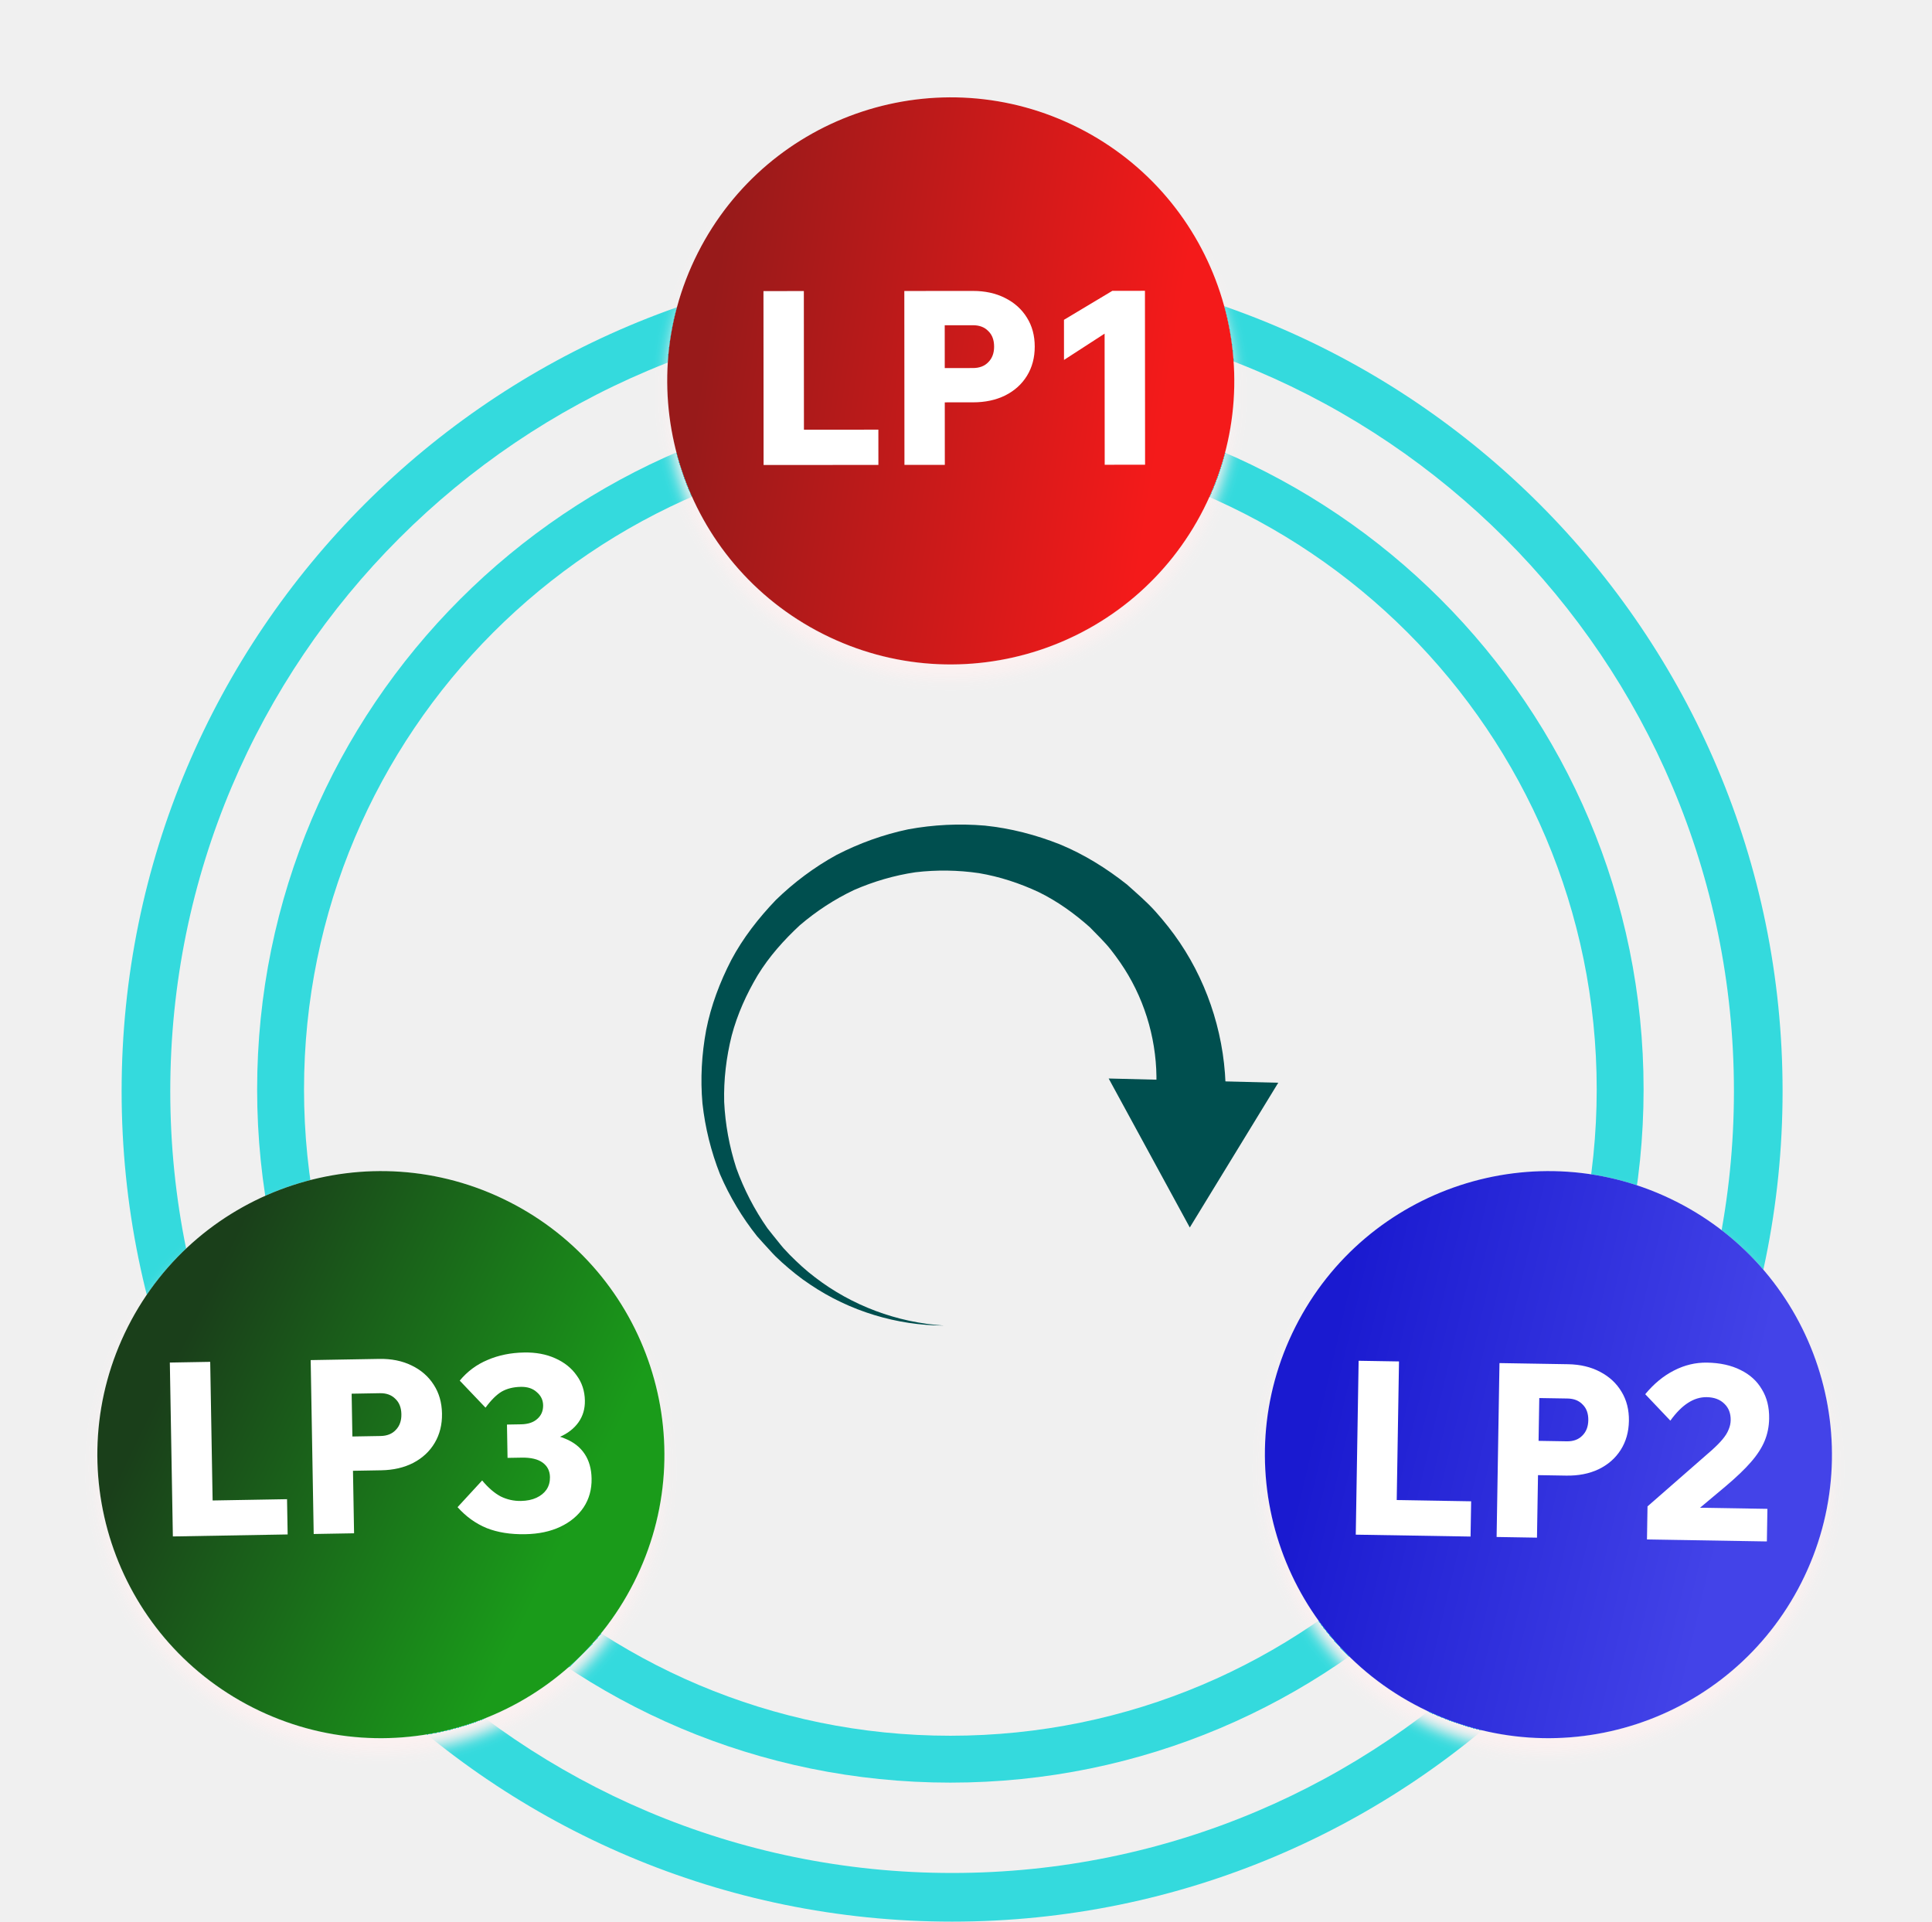
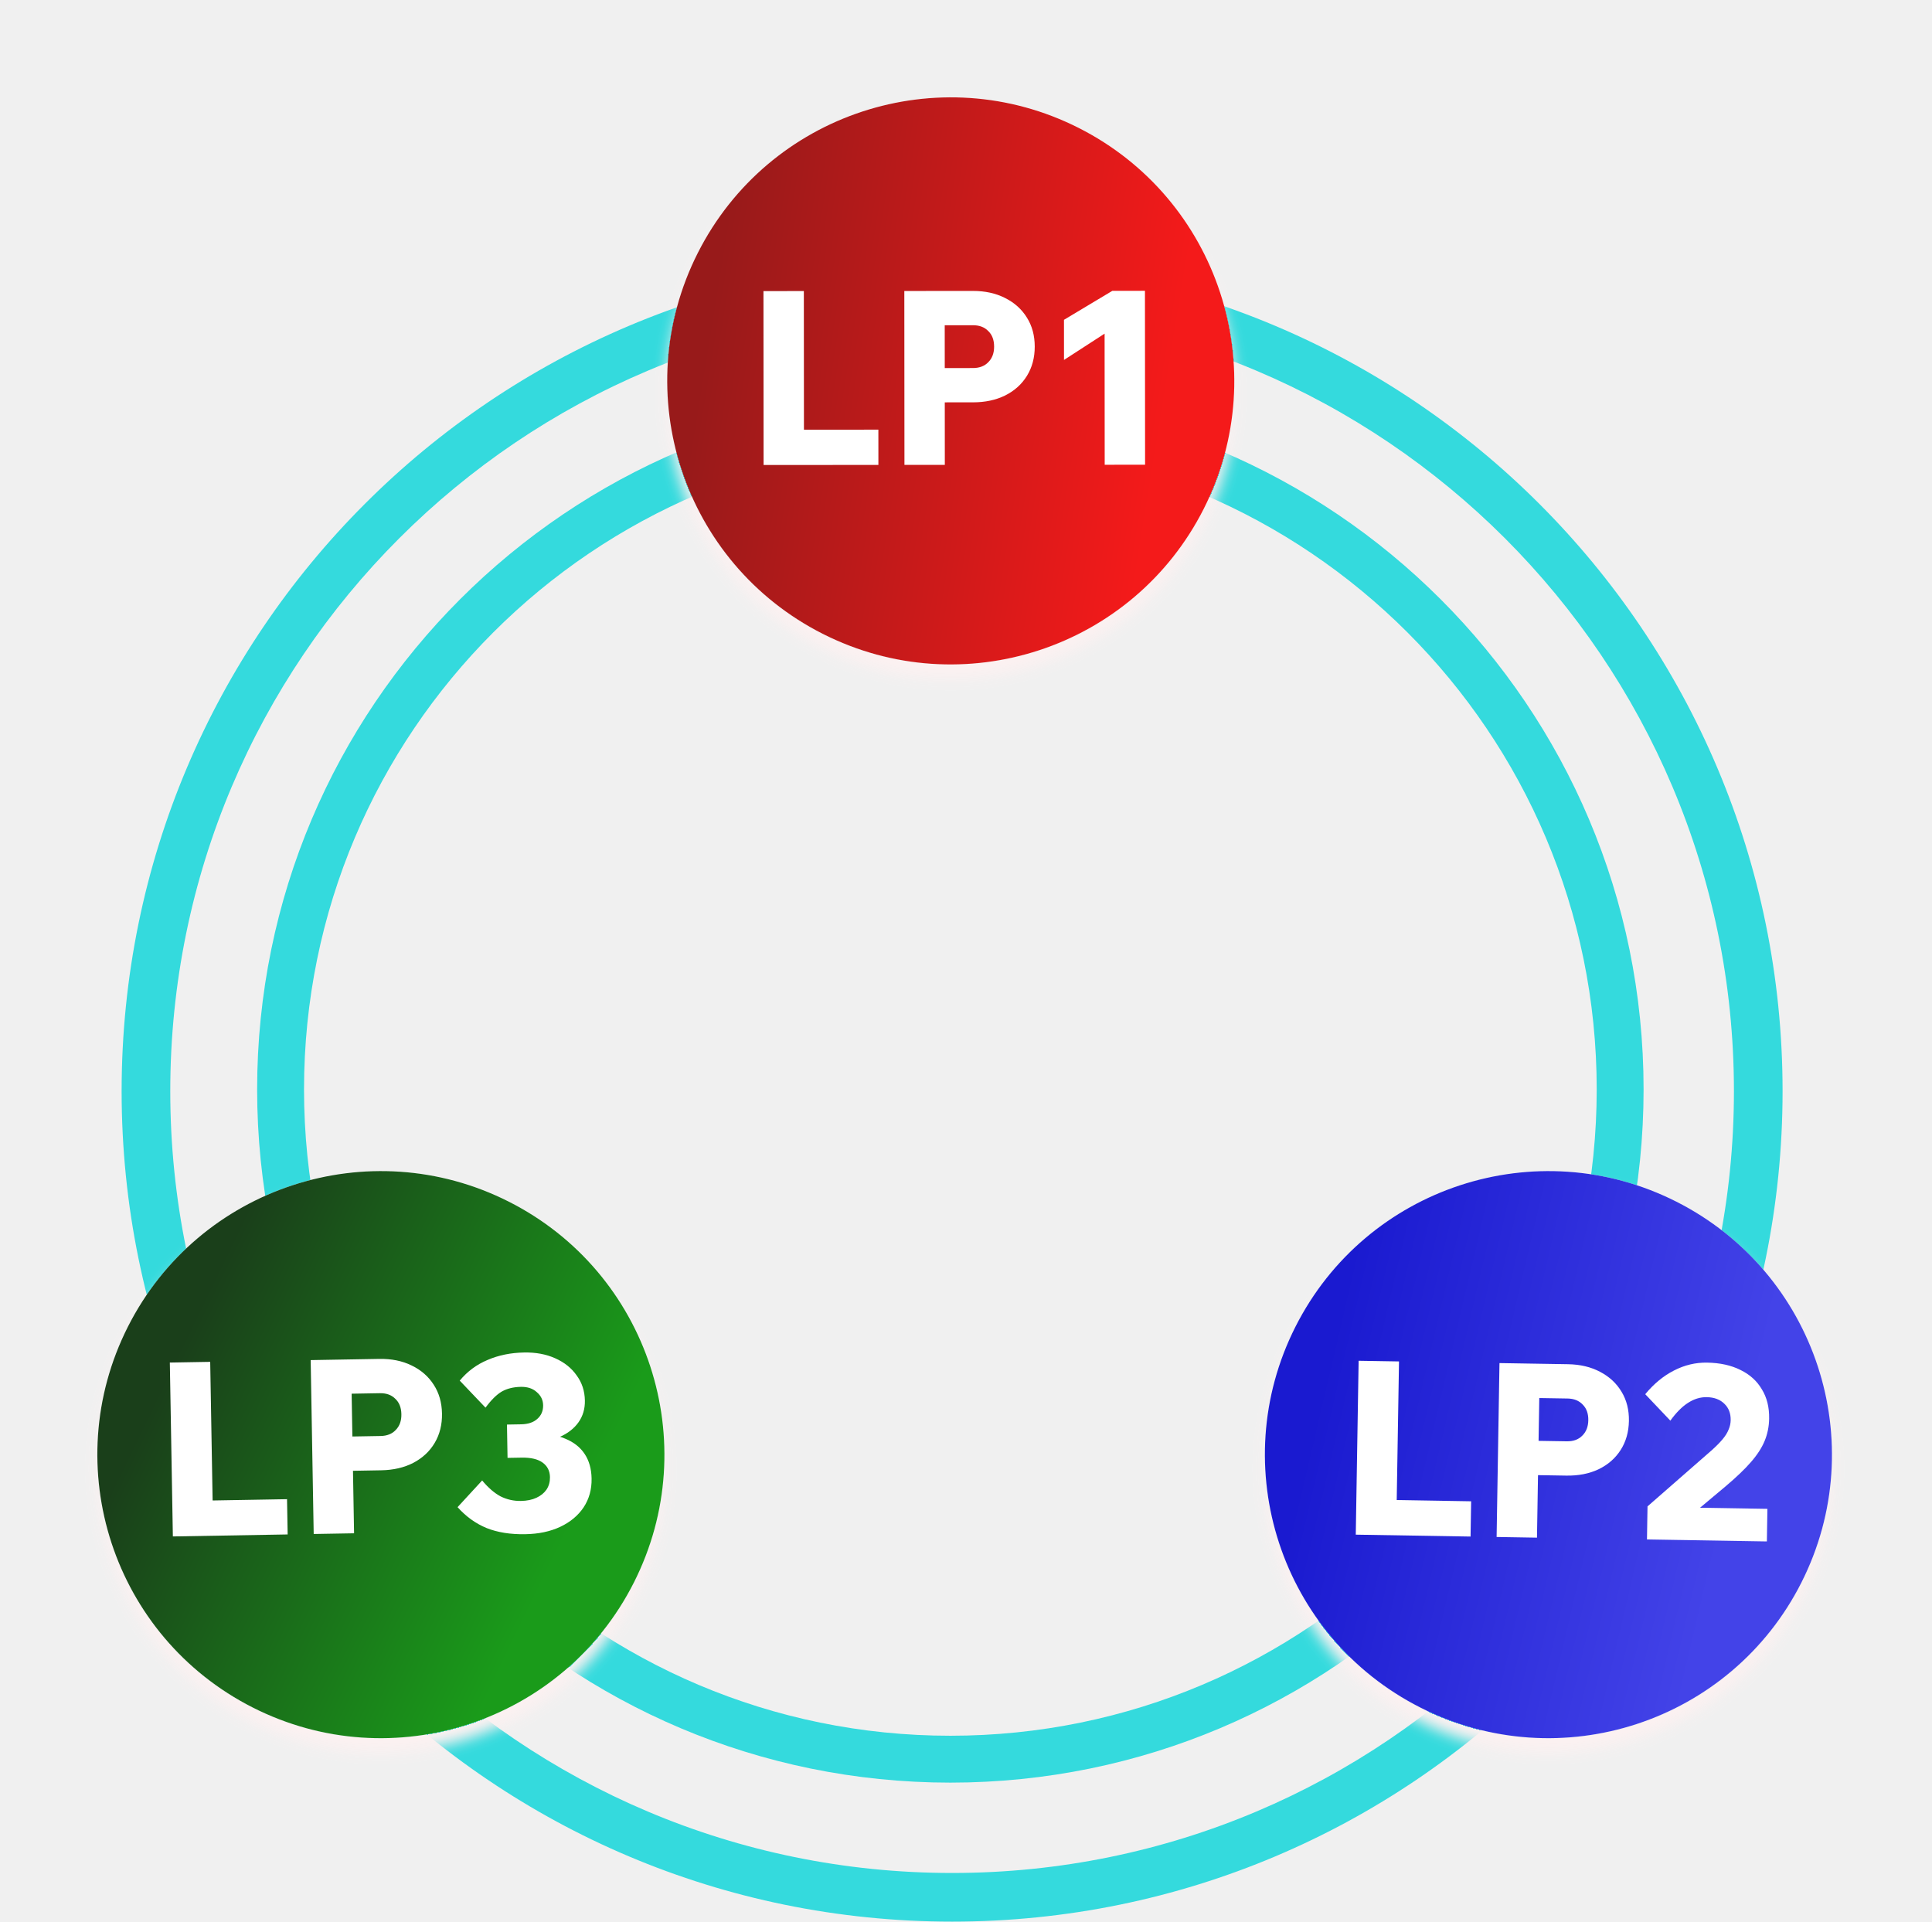
<svg xmlns="http://www.w3.org/2000/svg" width="556" height="553" viewBox="0 0 556 553" fill="none">
-   <path d="M352.745 314.657C352.734 299.212 348.062 283.907 339.547 271.277C337.425 268.117 335.051 265.147 332.535 262.324C330.01 259.504 327.117 257.057 324.323 254.541C318.408 249.863 311.979 245.859 305.046 242.996C298.089 240.23 290.82 238.356 283.435 237.593C276.038 236.96 268.615 237.326 261.376 238.66C254.165 240.179 247.224 242.687 240.735 246.036C234.325 249.557 228.473 253.946 223.289 258.986C218.293 264.207 213.821 269.924 210.447 276.279C207.156 282.654 204.616 289.393 203.233 296.383C201.933 303.378 201.533 310.495 202.156 317.526C202.925 324.543 204.633 331.398 207.2 337.905C209.965 344.341 213.565 350.346 217.884 355.769C219.023 357.075 220.212 358.337 221.37 359.617C221.961 360.246 222.515 360.91 223.137 361.507L225.021 363.281C227.594 365.575 230.261 367.763 233.135 369.651C244.527 377.348 258.122 381.442 271.616 381.464C258.144 380.606 245.092 375.698 234.597 367.615C231.944 365.63 229.52 363.367 227.2 361.031L225.508 359.229C224.952 358.623 224.464 357.955 223.939 357.321C222.913 356.034 221.861 354.773 220.862 353.476C217.098 348.088 214.088 342.255 211.889 336.136C209.887 329.944 208.718 323.542 208.407 317.108C208.243 310.659 209.018 304.25 210.559 298.066C212.185 291.887 214.832 286.061 218.054 280.645C221.358 275.251 225.587 270.532 230.166 266.278C234.934 262.204 240.169 258.778 245.765 256.128C251.444 253.649 257.39 251.917 263.461 251.014C269.561 250.296 275.701 250.387 281.713 251.267C287.713 252.276 293.489 254.184 298.922 256.727C304.328 259.367 309.205 262.891 313.643 266.839C315.705 268.995 317.878 271.019 319.715 273.357C321.536 275.694 323.238 278.11 324.721 280.652C330.67 290.804 333.422 302.63 332.703 314.154L352.745 314.657Z" fill="#004F4F" />
-   <path d="M342.403 353.243L367.861 311.589L319.057 310.369L342.403 353.243Z" fill="#004F4F" />
  <path d="M274 75C405.996 75 513 182.004 513 314C513 445.996 405.996 553 274 553C142.004 553 35 445.996 35 314C35 182.004 142.004 75 274 75ZM274 89C149.736 89 49 189.736 49 314C49 438.264 149.736 539 274 539C398.264 539 499 438.264 499 314C499 189.736 398.264 89 274 89Z" fill="#34DADD" />
  <path d="M273.5 114C383.681 114 473 203.319 473 313.5C473 423.681 383.681 513 273.5 513C163.319 513 74 423.681 74 313.5C74 203.319 163.319 114 273.5 114ZM273.5 127.493C170.771 127.493 87.493 210.771 87.493 313.5C87.493 416.229 170.771 499.508 273.5 499.508C376.229 499.508 459.508 416.229 459.508 313.5C459.508 210.771 376.229 127.493 273.5 127.493Z" fill="#34DADD" />
-   <g filter="url(#filter0_d_126_16)">
+   <g filter="url(#filter0_d_127_37)">
    <circle cx="273.613" cy="109.612" r="81.58" transform="rotate(-63.1794 273.613 109.612)" fill="#FDFDFD" />
  </g>
-   <g filter="url(#filter1_d_126_16)">
+   <g filter="url(#filter1_d_127_37)">
    <circle cx="109.613" cy="418.612" r="81.58" transform="rotate(-63.1794 109.613 418.612)" fill="#FDFDFD" />
  </g>
-   <g filter="url(#filter2_d_126_16)">
+   <g filter="url(#filter2_d_127_37)">
    <circle cx="445.613" cy="418.612" r="81.58" transform="rotate(-63.1794 445.613 418.612)" fill="#FDFDFD" />
  </g>
-   <circle cx="273.613" cy="109.612" r="81.58" transform="rotate(-63.1794 273.613 109.612)" fill="url(#paint0_linear_126_16)" fill-opacity="0.9" />
+   <circle cx="273.613" cy="109.612" r="81.58" transform="rotate(-63.1794 273.613 109.612)" fill="url(#paint0_linear_127_37)" fill-opacity="0.9" />
  <path d="M252.789 133.794L219.749 133.818L219.713 83.768L231.333 83.76L231.362 123.66L252.782 123.644L252.789 133.794ZM271.906 133.78L260.287 133.788L260.25 83.738L279.99 83.724C283.49 83.721 286.57 84.396 289.231 85.747C291.939 87.099 294.04 88.987 295.535 91.412C297.03 93.791 297.779 96.567 297.781 99.741C297.784 102.914 297.039 105.715 295.548 108.142C294.056 110.57 291.958 112.462 289.252 113.817C286.593 115.126 283.513 115.781 280.013 115.784L271.193 115.79L271.186 105.92L280.006 105.914C281.873 105.913 283.342 105.351 284.415 104.231C285.534 103.11 286.093 101.616 286.091 99.749C286.09 97.836 285.529 96.343 284.408 95.271C283.334 94.151 281.864 93.593 279.997 93.594L271.877 93.6L271.906 133.78ZM320.119 83.694L329.499 83.688L329.536 133.738L317.916 133.746L317.888 96.016L306.203 103.585L306.195 92.035L320.119 83.694Z" fill="white" />
-   <circle cx="445.613" cy="418.612" r="81.58" transform="rotate(-63.1794 445.613 418.612)" fill="url(#paint1_linear_126_16)" fill-opacity="0.9" />
+   <circle cx="445.613" cy="418.612" r="81.58" transform="rotate(-63.1794 445.613 418.612)" fill="url(#paint1_linear_127_37)" fill-opacity="0.9" />
  <path d="M423.205 442.186L390.169 441.641L390.994 391.598L402.613 391.79L401.955 431.684L423.372 432.037L423.205 442.186ZM442.319 442.501L430.701 442.31L431.526 392.266L451.263 392.592C454.763 392.649 457.831 393.377 460.468 394.774C463.152 396.172 465.221 398.096 466.674 400.547C468.128 402.951 468.829 405.74 468.777 408.913C468.724 412.086 467.931 414.873 466.398 417.275C464.865 419.676 462.734 421.531 460.006 422.84C457.325 424.103 454.234 424.705 450.735 424.647L441.916 424.502L442.079 414.633L450.897 414.779C452.764 414.81 454.243 414.274 455.334 413.172C456.473 412.07 457.057 410.586 457.088 408.72C457.12 406.807 456.584 405.305 455.482 404.213C454.427 403.075 452.967 402.491 451.1 402.46L442.982 402.327L442.319 442.501ZM508.479 443.592L473.974 443.023L474.131 433.504L492.6 417.357C493.926 416.165 494.97 415.109 495.732 414.188C496.542 413.221 497.117 412.297 497.458 411.416C497.846 410.536 498.048 409.629 498.063 408.696C498.096 406.736 497.491 405.162 496.251 403.975C495.011 402.741 493.318 402.106 491.172 402.071C489.305 402.04 487.499 402.594 485.753 403.732C484.055 404.824 482.37 406.523 480.699 408.829L473.473 401.219C475.949 398.226 478.694 395.961 481.706 394.424C484.766 392.841 487.952 392.077 491.265 392.131C494.998 392.193 498.207 392.899 500.892 394.25C503.577 395.555 505.624 397.409 507.031 399.812C508.486 402.17 509.186 404.982 509.132 408.248C509.094 410.534 508.662 412.674 507.836 414.667C507.01 416.661 505.693 418.693 503.885 420.763C502.125 422.788 499.73 425.082 496.701 427.646L489.247 433.894L508.634 434.213L508.479 443.592Z" fill="white" />
-   <circle cx="109.613" cy="418.612" r="81.58" transform="rotate(-63.1794 109.613 418.612)" fill="url(#paint2_linear_126_16)" fill-opacity="0.9" />
+   <circle cx="109.613" cy="418.612" r="81.58" transform="rotate(-63.1794 109.613 418.612)" fill="url(#paint2_linear_127_37)" fill-opacity="0.9" />
  <path d="M82.782 441.579L49.747 442.154L48.876 392.112L60.494 391.909L61.188 431.803L82.605 431.431L82.782 441.579ZM101.896 441.247L90.278 441.449L89.407 391.406L109.144 391.063C112.644 391.002 115.735 391.625 118.418 392.932C121.148 394.238 123.28 396.091 124.816 398.492C126.35 400.845 127.145 403.609 127.2 406.781C127.255 409.954 126.558 412.767 125.107 415.219C123.656 417.671 121.589 419.598 118.906 420.998C116.269 422.351 113.201 423.057 109.702 423.118L100.883 423.272L100.711 413.403L109.53 413.25C111.397 413.217 112.857 412.632 113.91 411.493C115.011 410.354 115.545 408.851 115.512 406.985C115.479 405.072 114.893 403.588 113.754 402.535C112.662 401.433 111.182 400.899 109.316 400.932L101.197 401.073L101.896 441.247ZM131.679 433.728L138.756 426.043C140.52 428.16 142.297 429.692 144.087 430.641C145.923 431.543 147.867 431.976 149.92 431.94C151.647 431.91 153.135 431.604 154.385 431.022C155.635 430.44 156.602 429.653 157.285 428.661C157.967 427.623 158.296 426.427 158.272 425.074C158.241 423.301 157.541 421.913 156.17 420.91C154.799 419.907 152.783 419.428 150.124 419.475L146.064 419.545L145.898 409.957L149.957 409.886C151.963 409.851 153.518 409.334 154.621 408.335C155.77 407.335 156.331 406.018 156.302 404.385C156.276 402.892 155.671 401.642 154.487 400.636C153.348 399.582 151.822 399.072 149.909 399.105C147.763 399.143 145.927 399.595 144.402 400.461C142.924 401.327 141.364 402.871 139.722 405.093L132.305 397.311C134.5 394.659 137.172 392.676 140.323 391.361C143.473 389.999 146.985 389.285 150.858 389.217C154.217 389.159 157.19 389.714 159.778 390.882C162.412 392.05 164.471 393.694 165.955 395.816C167.484 397.889 168.273 400.303 168.321 403.056C168.362 405.435 167.745 407.523 166.47 409.319C165.194 411.115 163.375 412.523 161.012 413.544C158.65 414.566 155.859 415.104 152.639 415.16L153.994 412.546C157.353 412.488 160.232 412.974 162.63 414.006C165.075 414.991 166.944 416.452 168.238 418.389C169.531 420.327 170.203 422.696 170.251 425.495C170.306 428.622 169.537 431.389 167.946 433.797C166.353 436.158 164.122 438.017 161.252 439.374C158.381 440.731 155.01 441.443 151.137 441.51C146.891 441.584 143.194 440.995 140.045 439.743C136.895 438.444 134.106 436.439 131.679 433.728Z" fill="white" />
  <defs>
-     <filter id="filter0_d_126_16" x="188.015" y="28.015" width="171.195" height="171.195" filterUnits="userSpaceOnUse" color-interpolation-filters="sRGB">
+     <filter id="filter0_d_127_37" x="188.015" y="28.015" width="171.195" height="171.195" filterUnits="userSpaceOnUse" color-interpolation-filters="sRGB">
      <feFlood flood-opacity="0" result="BackgroundImageFix" />
      <feColorMatrix in="SourceAlpha" type="matrix" values="0 0 0 0 0 0 0 0 0 0 0 0 0 0 0 0 0 0 127 0" result="hardAlpha" />
      <feOffset dy="4" />
      <feGaussianBlur stdDeviation="2" />
      <feComposite in2="hardAlpha" operator="out" />
      <feColorMatrix type="matrix" values="0 0 0 0 0.986 0 0 0 0 0.945 0 0 0 0 0.945 0 0 0 1 0" />
-       <feBlend mode="normal" in2="BackgroundImageFix" result="effect1_dropShadow_126_16" />
-       <feBlend mode="normal" in="SourceGraphic" in2="effect1_dropShadow_126_16" result="shape" />
+       <feBlend mode="normal" in2="BackgroundImageFix" result="effect1_dropShadow_127_37" />
+       <feBlend mode="normal" in="SourceGraphic" in2="effect1_dropShadow_127_37" result="shape" />
    </filter>
-     <filter id="filter1_d_126_16" x="24.015" y="337.015" width="171.195" height="171.195" filterUnits="userSpaceOnUse" color-interpolation-filters="sRGB">
+     <filter id="filter1_d_127_37" x="24.015" y="337.015" width="171.195" height="171.195" filterUnits="userSpaceOnUse" color-interpolation-filters="sRGB">
      <feFlood flood-opacity="0" result="BackgroundImageFix" />
      <feColorMatrix in="SourceAlpha" type="matrix" values="0 0 0 0 0 0 0 0 0 0 0 0 0 0 0 0 0 0 127 0" result="hardAlpha" />
      <feOffset dy="4" />
      <feGaussianBlur stdDeviation="2" />
      <feComposite in2="hardAlpha" operator="out" />
      <feColorMatrix type="matrix" values="0 0 0 0 0.986 0 0 0 0 0.945 0 0 0 0 0.945 0 0 0 1 0" />
-       <feBlend mode="normal" in2="BackgroundImageFix" result="effect1_dropShadow_126_16" />
-       <feBlend mode="normal" in="SourceGraphic" in2="effect1_dropShadow_126_16" result="shape" />
+       <feBlend mode="normal" in2="BackgroundImageFix" result="effect1_dropShadow_127_37" />
+       <feBlend mode="normal" in="SourceGraphic" in2="effect1_dropShadow_127_37" result="shape" />
    </filter>
-     <filter id="filter2_d_126_16" x="360.015" y="337.015" width="171.195" height="171.195" filterUnits="userSpaceOnUse" color-interpolation-filters="sRGB">
+     <filter id="filter2_d_127_37" x="360.015" y="337.015" width="171.195" height="171.195" filterUnits="userSpaceOnUse" color-interpolation-filters="sRGB">
      <feFlood flood-opacity="0" result="BackgroundImageFix" />
      <feColorMatrix in="SourceAlpha" type="matrix" values="0 0 0 0 0 0 0 0 0 0 0 0 0 0 0 0 0 0 127 0" result="hardAlpha" />
      <feOffset dy="4" />
      <feGaussianBlur stdDeviation="2" />
      <feComposite in2="hardAlpha" operator="out" />
      <feColorMatrix type="matrix" values="0 0 0 0 0.986 0 0 0 0 0.945 0 0 0 0 0.945 0 0 0 1 0" />
-       <feBlend mode="normal" in2="BackgroundImageFix" result="effect1_dropShadow_126_16" />
-       <feBlend mode="normal" in="SourceGraphic" in2="effect1_dropShadow_126_16" result="shape" />
+       <feBlend mode="normal" in2="BackgroundImageFix" result="effect1_dropShadow_127_37" />
+       <feBlend mode="normal" in="SourceGraphic" in2="effect1_dropShadow_127_37" result="shape" />
    </filter>
-     <linearGradient id="paint0_linear_126_16" x1="303.115" y1="195.419" x2="252.311" y2="35.095" gradientUnits="userSpaceOnUse">
+     <linearGradient id="paint0_linear_127_37" x1="303.115" y1="195.419" x2="252.311" y2="35.095" gradientUnits="userSpaceOnUse">
      <stop offset="0.173" stop-color="#F20000" />
      <stop offset="0.962" stop-color="#8C0000" />
    </linearGradient>
-     <linearGradient id="paint1_linear_126_16" x1="463.233" y1="497.54" x2="428.151" y2="352.798" gradientUnits="userSpaceOnUse">
+     <linearGradient id="paint1_linear_127_37" x1="463.233" y1="497.54" x2="428.151" y2="352.798" gradientUnits="userSpaceOnUse">
      <stop offset="0.173" stop-color="#2E2EE5" />
      <stop offset="1" stop-color="#0000CA" />
    </linearGradient>
-     <linearGradient id="paint2_linear_126_16" x1="105.73" y1="489.363" x2="103.557" y2="353.195" gradientUnits="userSpaceOnUse">
+     <linearGradient id="paint2_linear_127_37" x1="105.73" y1="489.363" x2="103.557" y2="353.195" gradientUnits="userSpaceOnUse">
      <stop offset="0.096" stop-color="#008F00" />
      <stop offset="1" stop-color="#002900" />
    </linearGradient>
  </defs>
</svg>
